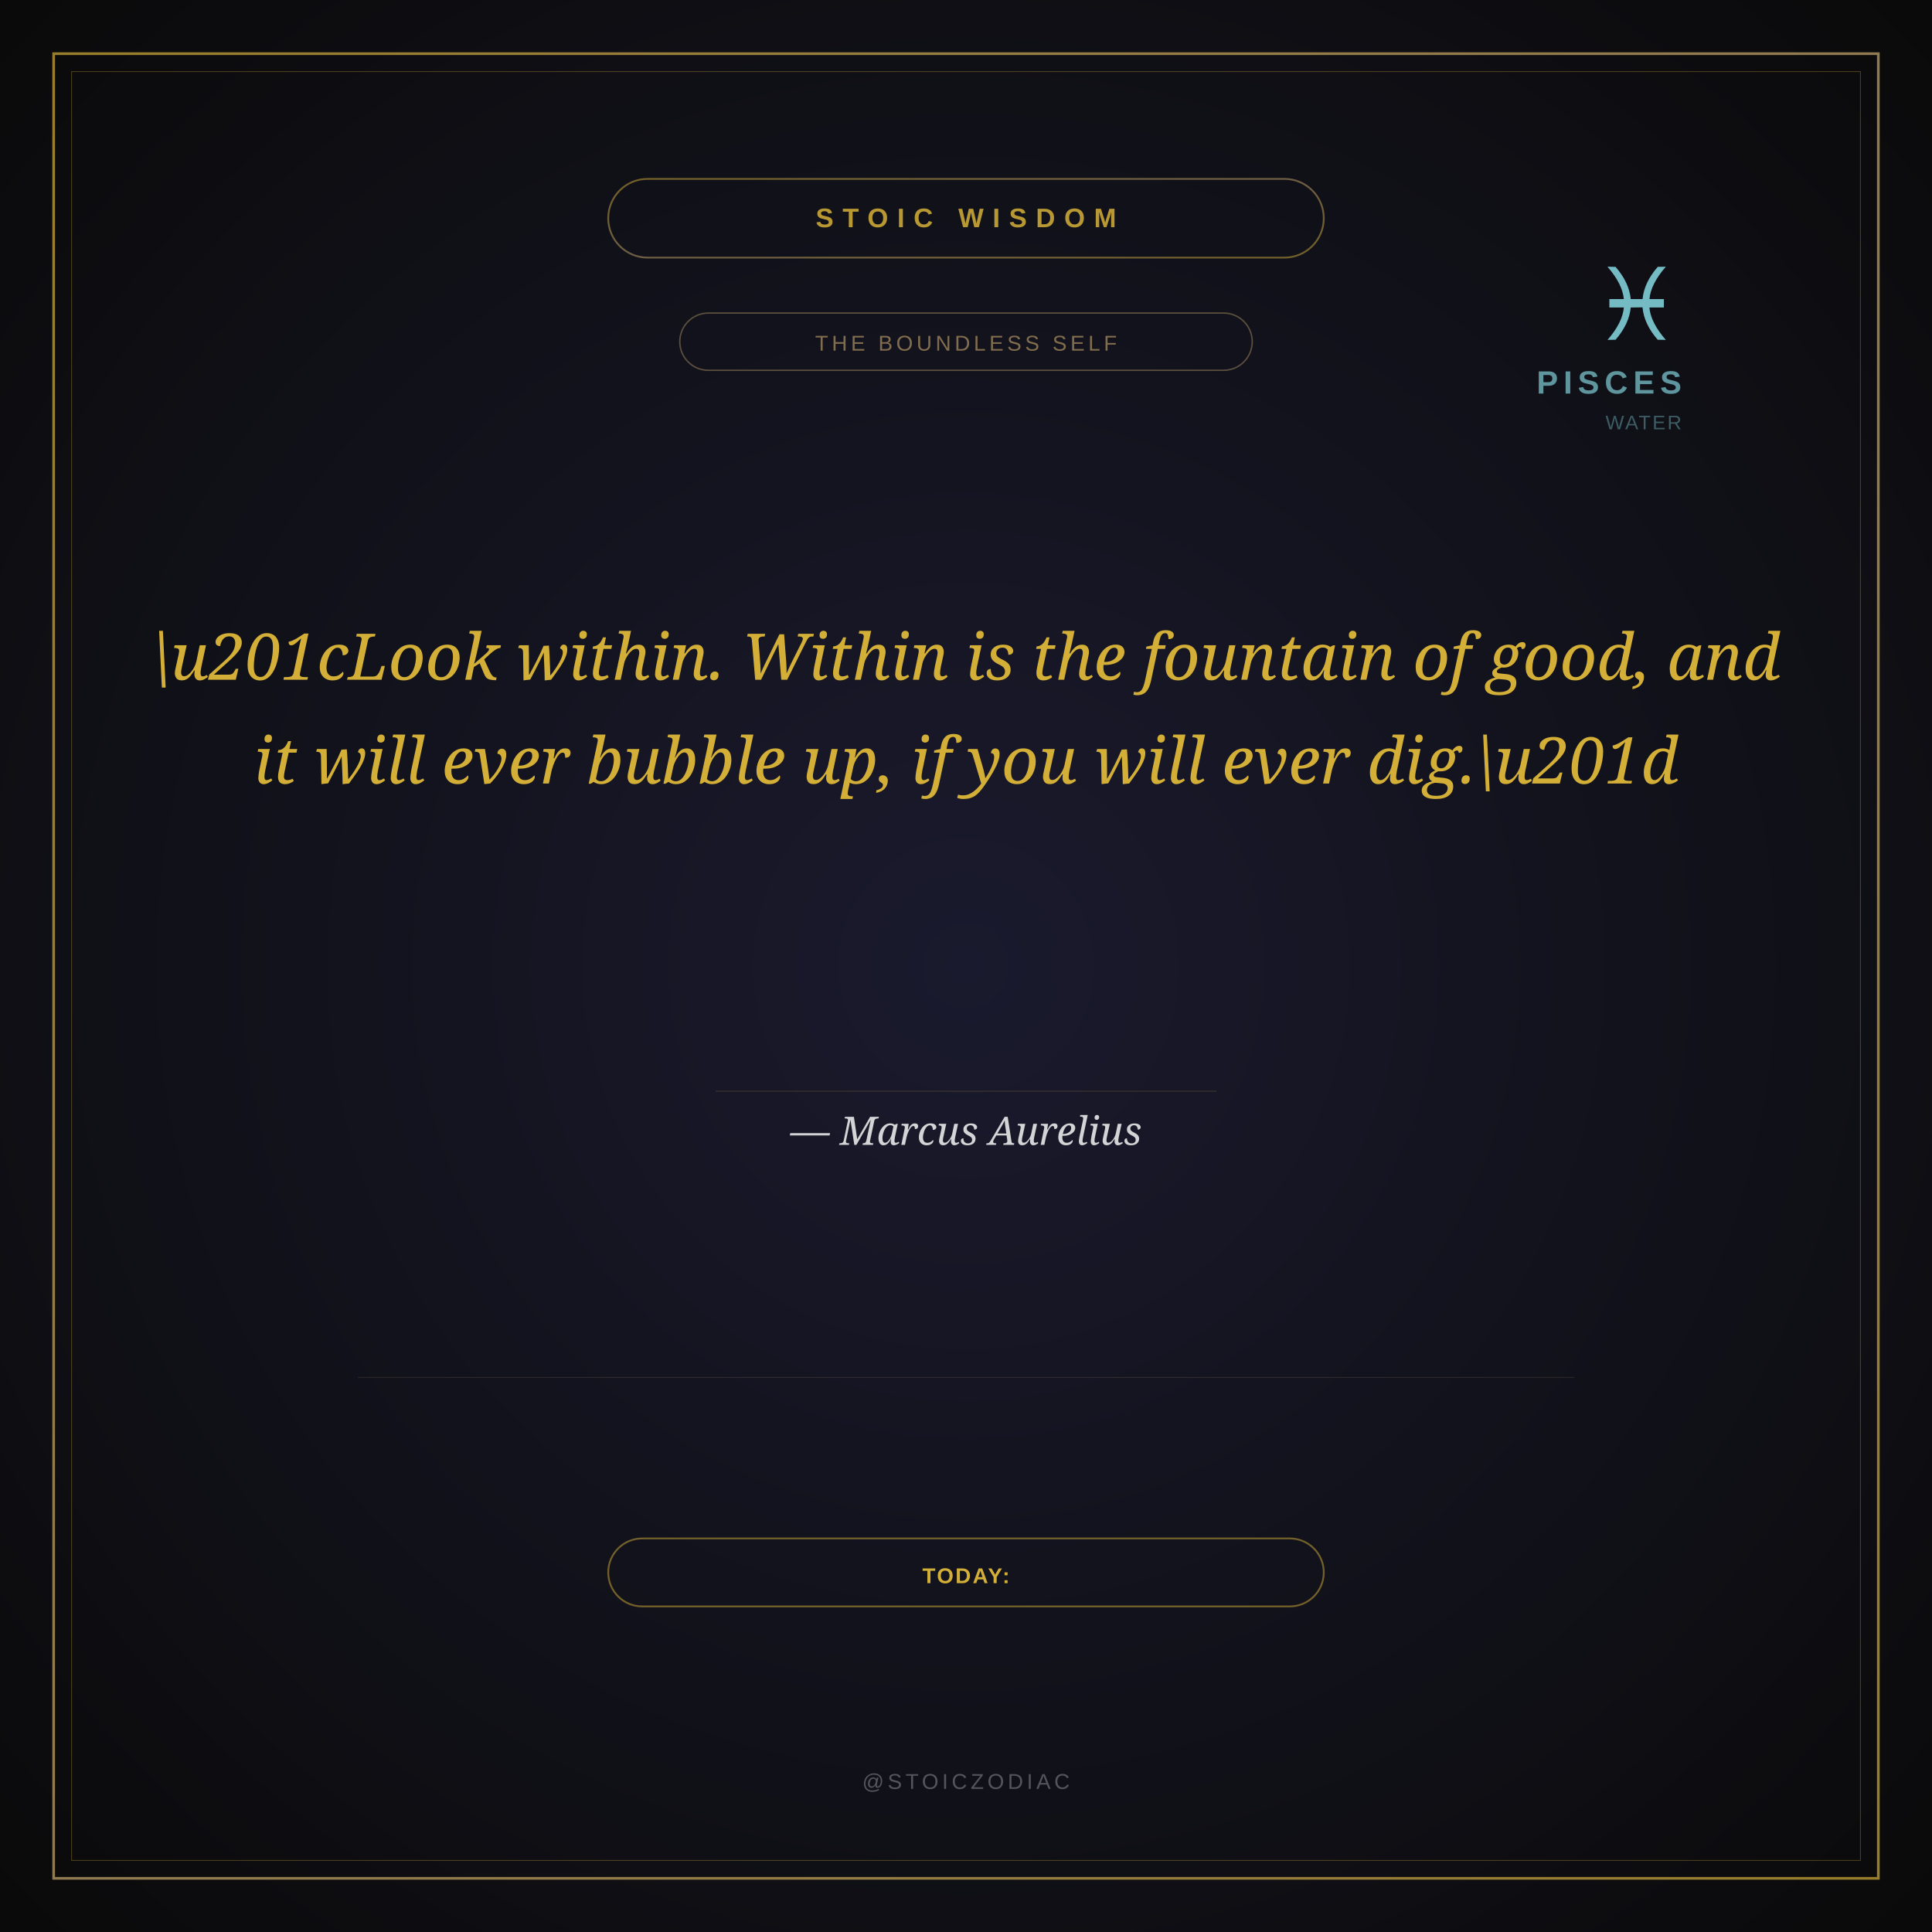
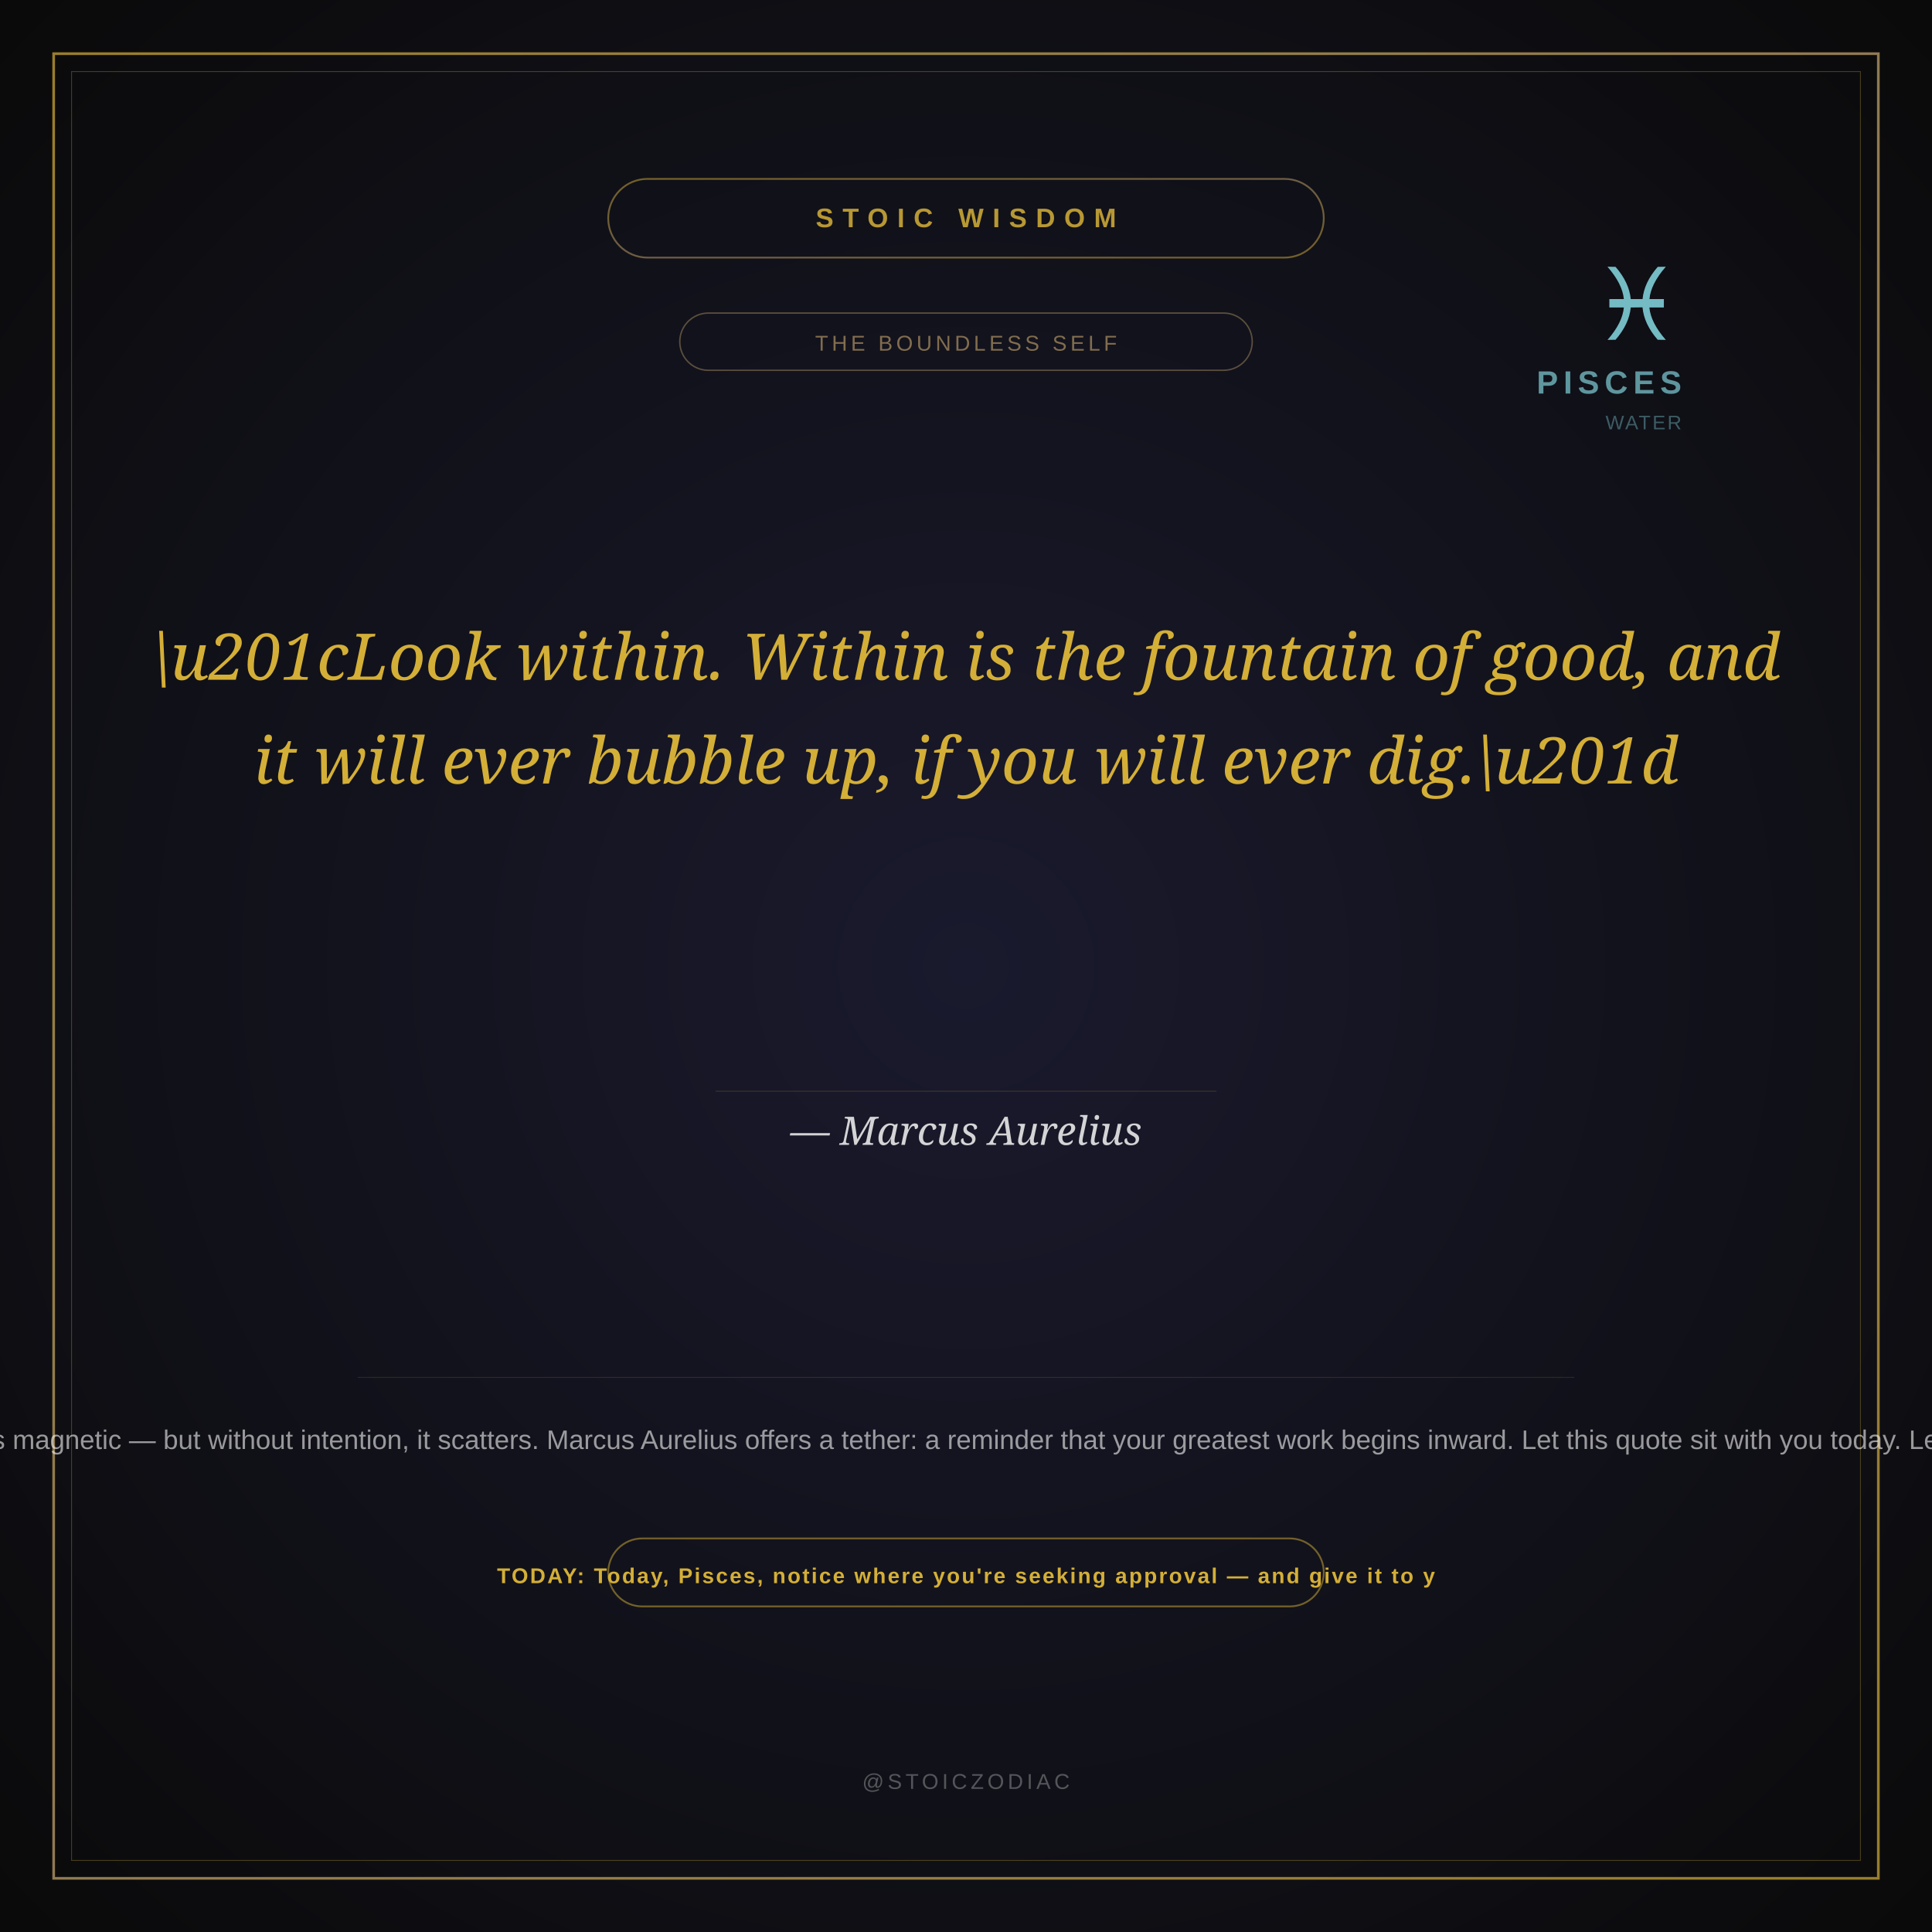
<svg xmlns="http://www.w3.org/2000/svg" viewBox="0 0 1080 1080" width="1080" height="1080">
  <defs>
    <radialGradient id="bgGrad" cx="50%" cy="50%" r="70%">
      <stop offset="0%" stop-color="#1A1A2E" />
      <stop offset="100%" stop-color="#0A0A0A" />
    </radialGradient>
    <linearGradient id="goldGrad" x1="0%" y1="0%" x2="100%" y2="100%">
      <stop offset="0%" stop-color="#D4AF37" />
      <stop offset="50%" stop-color="#C9A96E" />
      <stop offset="100%" stop-color="#D4AF37" />
    </linearGradient>
  </defs>
  <rect width="1080" height="1080" fill="url(#bgGrad)" />
  <rect x="30" y="30" width="1020" height="1020" fill="none" stroke="url(#goldGrad)" stroke-width="1.5" opacity="0.7" />
  <rect x="40" y="40" width="1000" height="1000" fill="none" stroke="#D4AF37" stroke-width="0.5" opacity="0.3" />
  <line x1="240" y1="60" x2="840" y2="60" stroke="url(#goldGrad)" stroke-width="1.5" opacity="0.5" />
  <line x1="240" y1="1018" x2="840" y2="1018" stroke="url(#goldGrad)" stroke-width="1.5" opacity="0.5" />
  <rect x="340" y="100" width="400" height="44" rx="22" fill="none" stroke="url(#goldGrad)" stroke-width="1" opacity="0.5" />
  <text x="540" y="127" font-family="Arial, sans-serif" font-size="15" font-weight="600" letter-spacing="5" fill="#D4AF37" text-anchor="middle" opacity="0.85">STOIC WISDOM</text>
  <text x="940" y="190" font-family="serif" font-size="56" fill="#80CED7" text-anchor="end" opacity="0.9">♓</text>
  <text x="940" y="220" font-family="Arial, sans-serif" font-size="18" font-weight="600" fill="#80CED7" text-anchor="end" letter-spacing="3" opacity="0.7">PISCES</text>
  <text x="940" y="240" font-family="Arial, sans-serif" font-size="11" fill="#80CED7" text-anchor="end" letter-spacing="1" opacity="0.4">WATER</text>
  <rect x="380" y="175" width="320" height="32" rx="16" fill="none" stroke="#C9A96E" stroke-width="0.8" opacity="0.4" />
  <text x="540" y="196" font-family="Arial, sans-serif" font-size="12" font-weight="500" letter-spacing="2" fill="#C9A96E" text-anchor="middle" opacity="0.6">THE BOUNDLESS SELF</text>
  <line x1="250" y1="280" x2="830" y2="280" stroke="url(#goldGrad)" stroke-width="0.5" opacity="0.2" />
  <text x="540" y="380" font-family="Georgia, serif" font-size="36" fill="#D4AF37" text-anchor="middle" font-style="italic">\u201cLook within. Within is the fountain of good, and</text>
  <text x="540" y="438" font-family="Georgia, serif" font-size="36" fill="#D4AF37" text-anchor="middle" font-style="italic">it will ever bubble up, if you will ever dig.\u201d</text>
  <line x1="400" y1="610" x2="680" y2="610" stroke="#D4AF37" stroke-width="0.5" opacity="0.2" />
  <text x="540" y="640" font-family="Georgia, serif" font-size="22" font-style="italic" fill="#F5F5F5" text-anchor="middle" opacity="0.85">— Marcus Aurelius</text>
  <line x1="200" y1="770" x2="880" y2="770" stroke="#C9A96E" stroke-width="0.5" opacity="0.15" />
-   <text x="540" y="810" font-family="Arial, sans-serif" font-size="15" fill="#F5F5F5" text-anchor="middle" opacity="0.6" />
+   <text x="540" y="810" font-family="Arial, sans-serif" font-size="15" fill="#F5F5F5" text-anchor="middle" opacity="0.6">Pisces energy is magnetic — but without intention, it scatters. Marcus Aurelius offers a tether: a reminder that your greatest work begins inward. Let this quote sit with you today. Let it shape one d</text>
  <rect x="340" y="860" width="400" height="38" rx="19" fill="none" stroke="#D4AF37" stroke-width="1" opacity="0.5" />
-   <text x="540" y="885" font-family="Arial, sans-serif" font-size="12" font-weight="600" fill="#D4AF37" text-anchor="middle" letter-spacing="1">TODAY: </text>
+   <text x="540" y="885" font-family="Arial, sans-serif" font-size="12" font-weight="600" fill="#D4AF37" text-anchor="middle" letter-spacing="1">TODAY: Today, Pisces, notice where you're seeking approval — and give it to y</text>
  <text x="540" y="1000" font-family="Arial, sans-serif" font-size="12" fill="#F5F5F5" text-anchor="middle" opacity="0.3" letter-spacing="2">@STOICZODIAC</text>
</svg>
